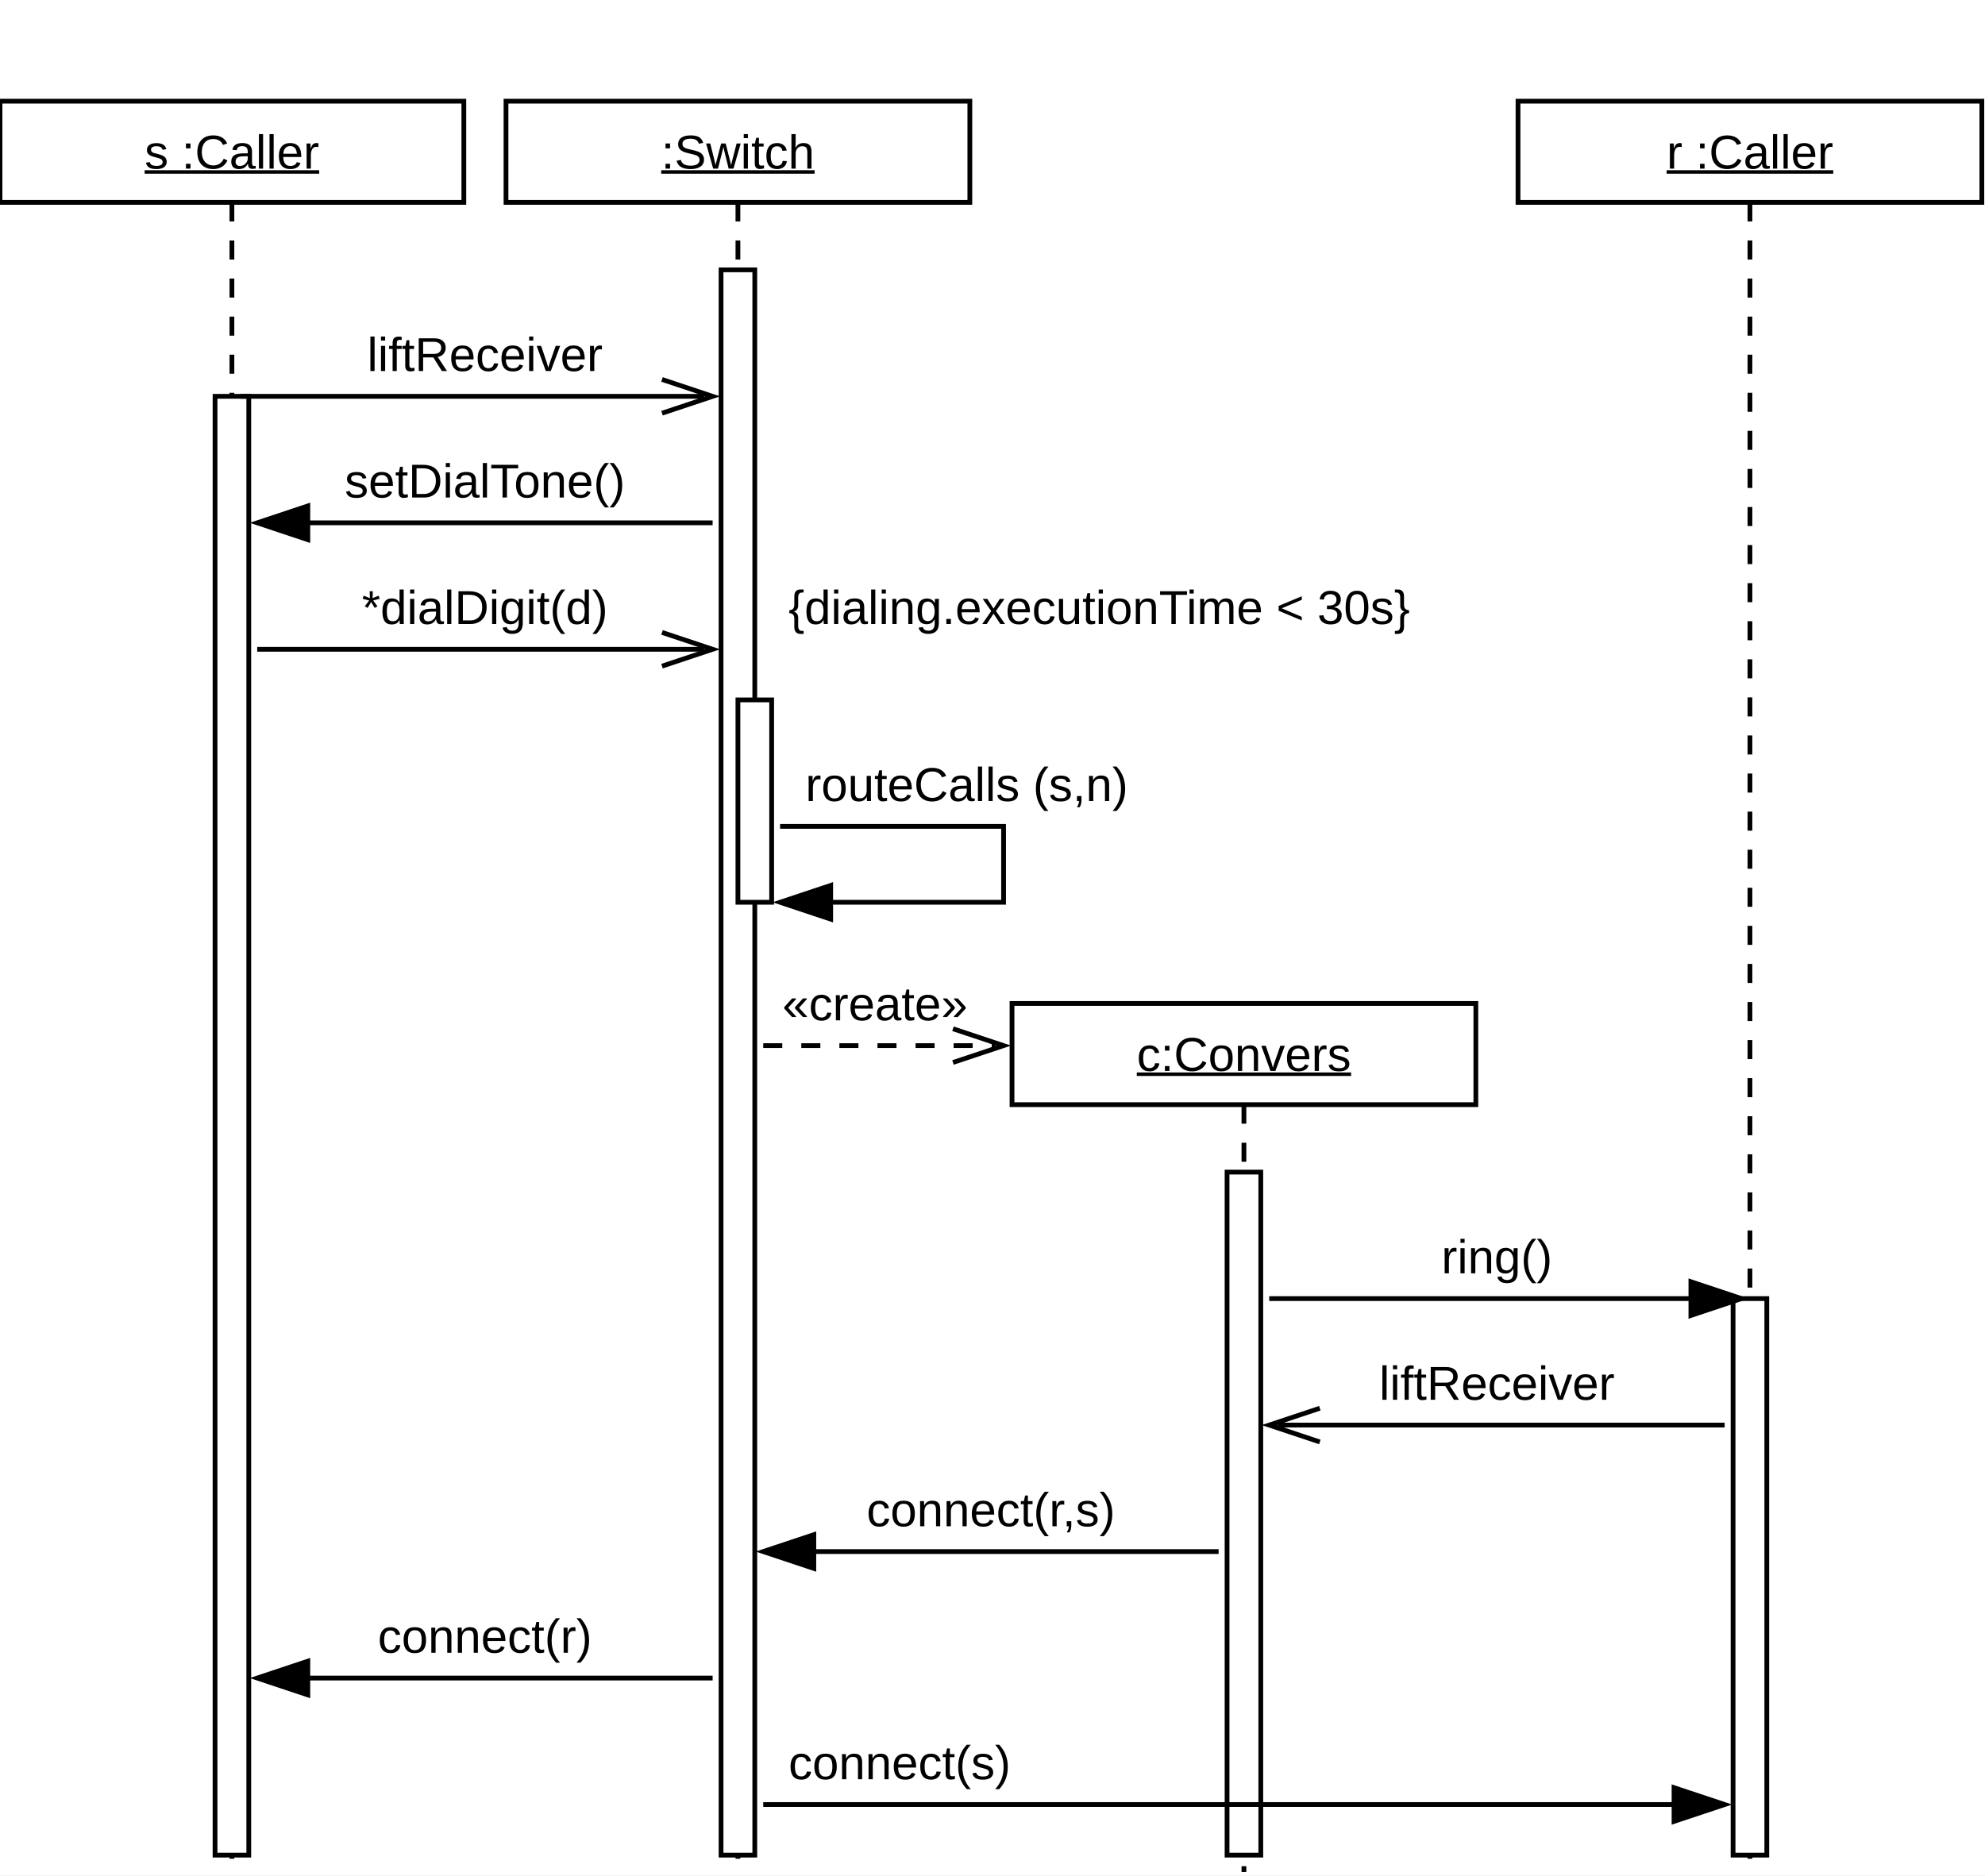
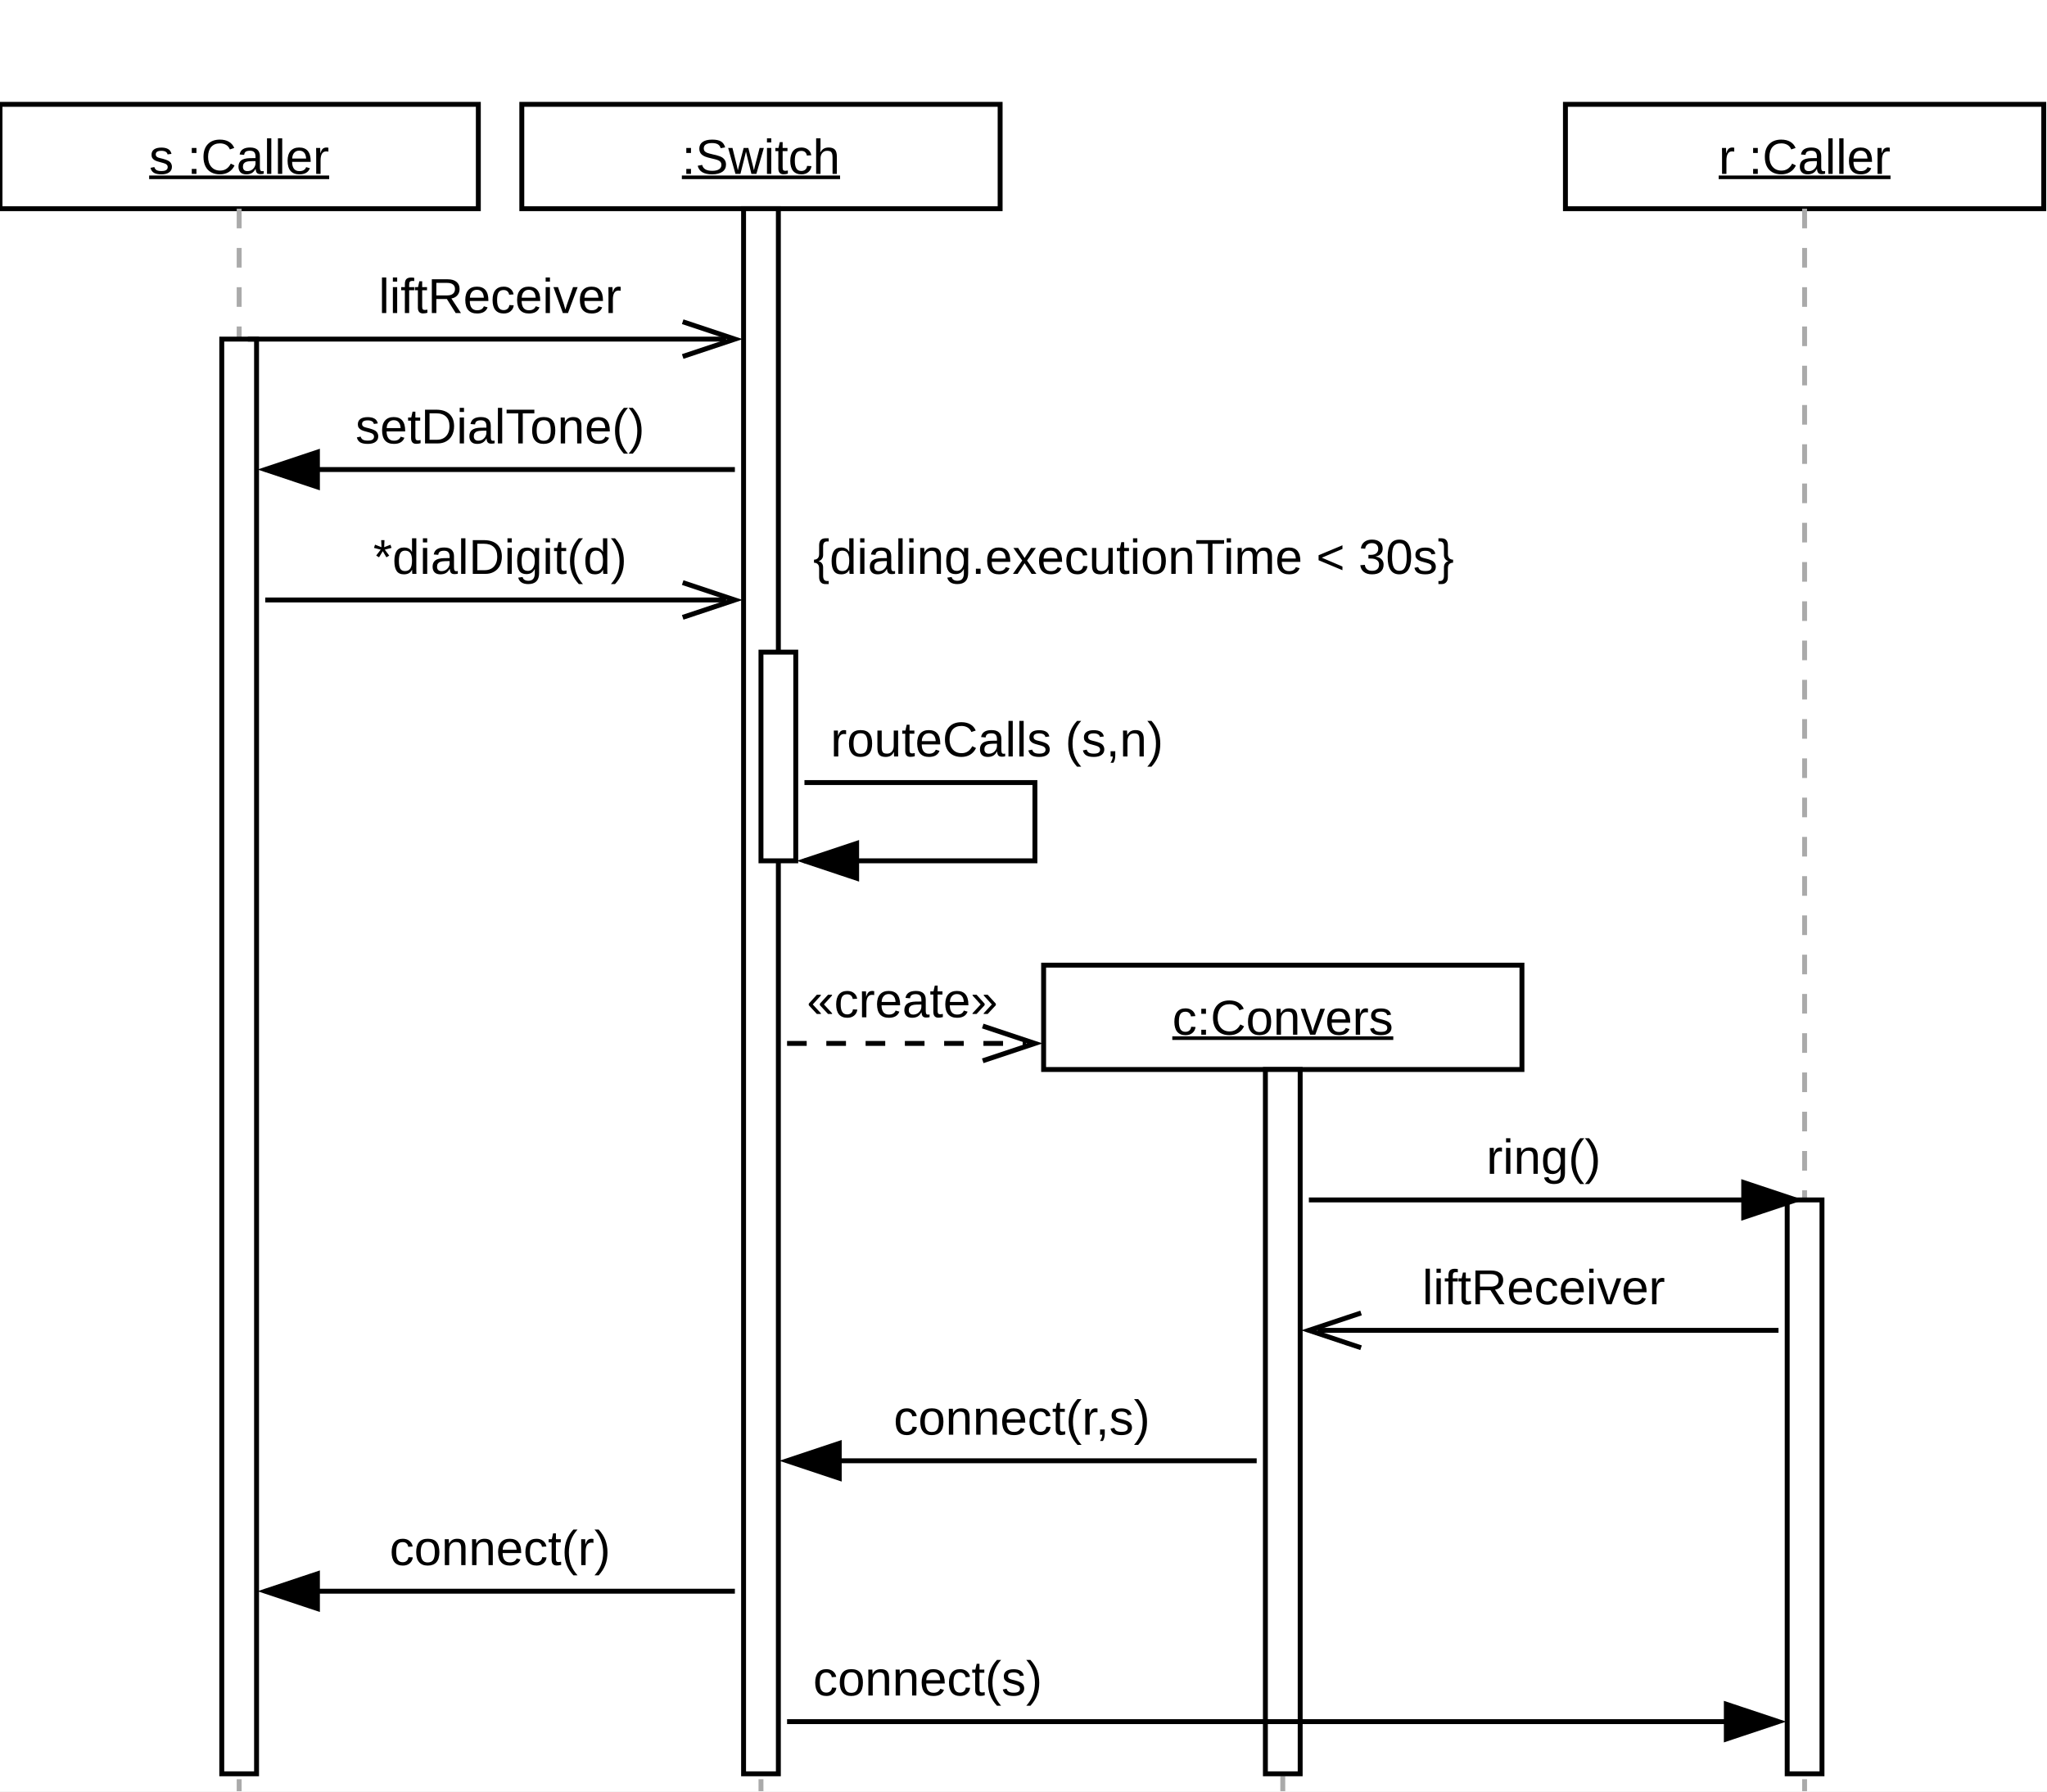
- <svg xmlns="http://www.w3.org/2000/svg" baseProfile="full" height="394px" version="1.1" width="417px">
+ <svg xmlns="http://www.w3.org/2000/svg" baseProfile="full" height="365px" version="1.1" width="417px">
  <defs />
  <g id="shapes" transform="scale(1.0)">
    <rect fill="white" height="100%" width="100%" x="0" y="0" />
    <rect fill="white" height="21.26" stroke="black" stroke-width="1" width="97.441" x="0.0" y="21.26" />
    <text fill="black" font-family="Arial, Helvetica, sans-serif" font-size="10px" text-anchor="middle" text-decoration="underline" x="48.72" y="35.433">s :Caller</text>
    <rect fill="white" height="21.26" stroke="black" stroke-width="1" width="97.441" x="106.299" y="21.26" />
    <text fill="black" font-family="Arial, Helvetica, sans-serif" font-size="10px" text-anchor="middle" text-decoration="underline" x="155.02" y="35.433">:Switch</text>
    <rect fill="white" height="21.26" stroke="black" stroke-width="1" width="97.441" x="318.898" y="21.26" />
    <text fill="black" font-family="Arial, Helvetica, sans-serif" font-size="10px" text-anchor="middle" text-decoration="underline" x="367.618" y="35.433">r :Caller</text>
-     <text fill="black" font-family="Arial, Helvetica, sans-serif" font-size="10px" x="165.65" y="131.102">{dialing.executionTime &lt; 30s}</text>
-     <rect fill="white" height="21.26" stroke="black" stroke-width="1" width="97.441" x="212.598" y="210.827" />
-     <text fill="black" font-family="Arial, Helvetica, sans-serif" font-size="10px" text-anchor="middle" text-decoration="underline" x="261.319" y="225">c:Convers</text>
-     <line stroke="black" stroke-dasharray="4" stroke-width="1" x1="48.72" x2="48.72" y1="42.52" y2="393.307" />
-     <line stroke="black" stroke-dasharray="4" stroke-width="1" x1="155.02" x2="155.02" y1="42.52" y2="393.307" />
-     <line stroke="black" stroke-dasharray="4" stroke-width="1" x1="261.319" x2="261.319" y1="232.087" y2="393.307" />
-     <line stroke="black" stroke-dasharray="4" stroke-width="1" x1="367.618" x2="367.618" y1="42.52" y2="393.307" />
-     <rect fill="white" height="116.929" stroke="black" stroke-width="1" width="7.087" x="364.075" y="272.835" />
-     <rect fill="white" height="143.504" stroke="black" stroke-width="1" width="7.087" x="257.776" y="246.26" />
-     <rect fill="white" height="333.071" stroke="black" stroke-width="1" width="7.087" x="151.476" y="56.693" />
-     <rect fill="white" height="306.496" stroke="black" stroke-width="1" width="7.087" x="45.177" y="83.268" />
-     <rect fill="white" height="42.52" stroke="black" stroke-width="1" width="7.087" x="155.02" y="147.047" />
-     <text fill="black" font-family="Arial, Helvetica, sans-serif" font-size="10px" text-anchor="middle" x="101.87" y="77.953">liftReceiver</text>
-     <line stroke="black" stroke-width="1" x1="50.492" x2="147.933" y1="83.268" y2="83.268" />
-     <polyline fill="none" points="139.075,86.811 149.705,83.268 139.075,79.724" stroke="black" />
-     <text fill="black" font-family="Arial, Helvetica, sans-serif" font-size="10px" text-anchor="middle" x="101.87" y="104.528">setDialTone()</text>
-     <line stroke="black" stroke-width="1" x1="55.807" x2="149.705" y1="109.843" y2="109.843" />
-     <polygon fill="black" points="64.665,113.386 54.035,109.843 64.665,106.299" stroke="black" />
-     <text fill="black" font-family="Arial, Helvetica, sans-serif" font-size="10px" text-anchor="middle" x="101.87" y="131.102">*dialDigit(d)</text>
-     <line stroke="black" stroke-width="1" x1="54.035" x2="147.933" y1="136.417" y2="136.417" />
-     <polyline fill="none" points="139.075,139.961 149.705,136.417 139.075,132.874" stroke="black" />
-     <text fill="black" font-family="Arial, Helvetica, sans-serif" font-size="10px" x="169.193" y="168.307">routeCalls (s,n)</text>
-     <polyline fill="none" points="163.878,173.622 210.827,173.622 210.827,189.567 163.878,189.567" stroke="black" />
-     <polygon fill="black" points="174.508,193.11 163.878,189.567 174.508,186.024" stroke="black" />
-     <text fill="black" font-family="Arial, Helvetica, sans-serif" font-size="10px" text-anchor="middle" x="183.809" y="214.37">«create»</text>
-     <line stroke="black" stroke-dasharray="4" stroke-width="1" x1="160.335" x2="209.055" y1="219.685" y2="219.685" />
-     <polyline fill="none" points="200.197,223.228 210.827,219.685 200.197,216.142" stroke="black" />
-     <text fill="black" font-family="Arial, Helvetica, sans-serif" font-size="10px" text-anchor="middle" x="314.468" y="267.52">ring()</text>
-     <line stroke="black" stroke-width="1" x1="266.634" x2="364.075" y1="272.835" y2="272.835" />
-     <polygon fill="black" points="355.217,276.378 365.846,272.835 355.217,269.291" stroke="black" />
-     <text fill="black" font-family="Arial, Helvetica, sans-serif" font-size="10px" text-anchor="middle" x="314.468" y="294.094">liftReceiver</text>
-     <line stroke="black" stroke-width="1" x1="268.406" x2="362.303" y1="299.409" y2="299.409" />
-     <polyline fill="none" points="277.264,302.953 266.634,299.409 277.264,295.866" stroke="black" />
-     <text fill="black" font-family="Arial, Helvetica, sans-serif" font-size="10px" text-anchor="middle" x="208.169" y="320.669">connect(r,s)</text>
-     <line stroke="black" stroke-width="1" x1="162.106" x2="256.004" y1="325.984" y2="325.984" />
-     <polygon fill="black" points="170.965,329.528 160.335,325.984 170.965,322.441" stroke="black" />
-     <text fill="black" font-family="Arial, Helvetica, sans-serif" font-size="10px" text-anchor="middle" x="101.87" y="347.244">connect(r)</text>
-     <line stroke="black" stroke-width="1" x1="55.807" x2="149.705" y1="352.559" y2="352.559" />
-     <polygon fill="black" points="64.665,356.102 54.035,352.559 64.665,349.016" stroke="black" />
-     <text fill="black" font-family="Arial, Helvetica, sans-serif" font-size="10px" text-anchor="start" x="165.65" y="373.819">connect(s)</text>
-     <line stroke="black" stroke-width="1" x1="160.335" x2="360.531" y1="379.134" y2="379.134" />
-     <polygon fill="black" points="351.673,382.677 362.303,379.134 351.673,375.591" stroke="black" />
+     <text fill="black" font-family="Arial, Helvetica, sans-serif" font-size="10px" text-anchor="start" x="165.65" y="116.929">{dialing.executionTime &lt; 30s}</text>
+     <rect fill="white" height="21.26" stroke="black" stroke-width="1" width="97.441" x="212.598" y="196.654" />
+     <text fill="black" font-family="Arial, Helvetica, sans-serif" font-size="10px" text-anchor="middle" text-decoration="underline" x="261.319" y="210.827">c:Convers</text>
+     <line stroke="#aaaaaa" stroke-dasharray="4" stroke-width="1" x1="48.72" x2="48.72" y1="42.52" y2="364.961" />
+     <line stroke="#aaaaaa" stroke-dasharray="4" stroke-width="1" x1="155.02" x2="155.02" y1="42.52" y2="364.961" />
+     <line stroke="#aaaaaa" stroke-dasharray="4" stroke-width="1" x1="261.319" x2="261.319" y1="217.913" y2="364.961" />
+     <line stroke="#aaaaaa" stroke-dasharray="4" stroke-width="1" x1="367.618" x2="367.618" y1="42.52" y2="364.961" />
+     <rect fill="white" height="116.929" stroke="black" stroke-width="1" width="7.087" x="364.075" y="244.488" />
+     <rect fill="white" height="143.504" stroke="black" stroke-width="1" width="7.087" x="257.776" y="217.913" />
+     <rect fill="white" height="318.898" stroke="black" stroke-width="1" width="7.087" x="151.476" y="42.52" />
+     <rect fill="white" height="292.323" stroke="black" stroke-width="1" width="7.087" x="45.177" y="69.094" />
+     <rect fill="white" height="42.52" stroke="black" stroke-width="1" width="7.087" x="155.02" y="132.874" />
+     <text fill="black" font-family="Arial, Helvetica, sans-serif" font-size="10px" text-anchor="middle" x="101.87" y="63.78">liftReceiver</text>
+     <line stroke="black" stroke-width="1" x1="50.492" x2="147.933" y1="69.094" y2="69.094" />
+     <polyline fill="none" points="139.075,72.638 149.705,69.094 139.075,65.551" stroke="black" />
+     <text fill="black" font-family="Arial, Helvetica, sans-serif" font-size="10px" text-anchor="middle" x="101.87" y="90.354">setDialTone()</text>
+     <line stroke="black" stroke-width="1" x1="55.807" x2="149.705" y1="95.669" y2="95.669" />
+     <polygon fill="black" points="64.665,99.213 54.035,95.669 64.665,92.126" stroke="black" />
+     <text fill="black" font-family="Arial, Helvetica, sans-serif" font-size="10px" text-anchor="middle" x="101.87" y="116.929">*dialDigit(d)</text>
+     <line stroke="black" stroke-width="1" x1="54.035" x2="147.933" y1="122.244" y2="122.244" />
+     <polyline fill="none" points="139.075,125.787 149.705,122.244 139.075,118.701" stroke="black" />
+     <text fill="black" font-family="Arial, Helvetica, sans-serif" font-size="10px" text-anchor="start" x="169.193" y="154.134">routeCalls (s,n)</text>
+     <polyline fill="none" points="163.878,159.449 210.827,159.449 210.827,175.394 163.878,175.394" stroke="black" />
+     <polygon fill="black" points="174.508,178.937 163.878,175.394 174.508,171.85" stroke="black" />
+     <text fill="black" font-family="Arial, Helvetica, sans-serif" font-size="10px" text-anchor="middle" x="183.809" y="207.283">«create»</text>
+     <line stroke="black" stroke-dasharray="4" stroke-width="1" x1="160.335" x2="209.055" y1="212.598" y2="212.598" />
+     <polyline fill="none" points="200.197,216.142 210.827,212.598 200.197,209.055" stroke="black" />
+     <text fill="black" font-family="Arial, Helvetica, sans-serif" font-size="10px" text-anchor="middle" x="314.468" y="239.173">ring()</text>
+     <line stroke="black" stroke-width="1" x1="266.634" x2="364.075" y1="244.488" y2="244.488" />
+     <polygon fill="black" points="355.217,248.031 365.846,244.488 355.217,240.945" stroke="black" />
+     <text fill="black" font-family="Arial, Helvetica, sans-serif" font-size="10px" text-anchor="middle" x="314.468" y="265.748">liftReceiver</text>
+     <line stroke="black" stroke-width="1" x1="268.406" x2="362.303" y1="271.063" y2="271.063" />
+     <polyline fill="none" points="277.264,274.606 266.634,271.063 277.264,267.52" stroke="black" />
+     <text fill="black" font-family="Arial, Helvetica, sans-serif" font-size="10px" text-anchor="middle" x="208.169" y="292.323">connect(r,s)</text>
+     <line stroke="black" stroke-width="1" x1="162.106" x2="256.004" y1="297.638" y2="297.638" />
+     <polygon fill="black" points="170.965,301.181 160.335,297.638 170.965,294.094" stroke="black" />
+     <text fill="black" font-family="Arial, Helvetica, sans-serif" font-size="10px" text-anchor="middle" x="101.87" y="318.898">connect(r)</text>
+     <line stroke="black" stroke-width="1" x1="55.807" x2="149.705" y1="324.213" y2="324.213" />
+     <polygon fill="black" points="64.665,327.756 54.035,324.213 64.665,320.669" stroke="black" />
+     <text fill="black" font-family="Arial, Helvetica, sans-serif" font-size="10px" text-anchor="start" x="165.65" y="345.472">connect(s)</text>
+     <line stroke="black" stroke-width="1" x1="160.335" x2="360.531" y1="350.787" y2="350.787" />
+     <polygon fill="black" points="351.673,354.331 362.303,350.787 351.673,347.244" stroke="black" />
  </g>
</svg>
